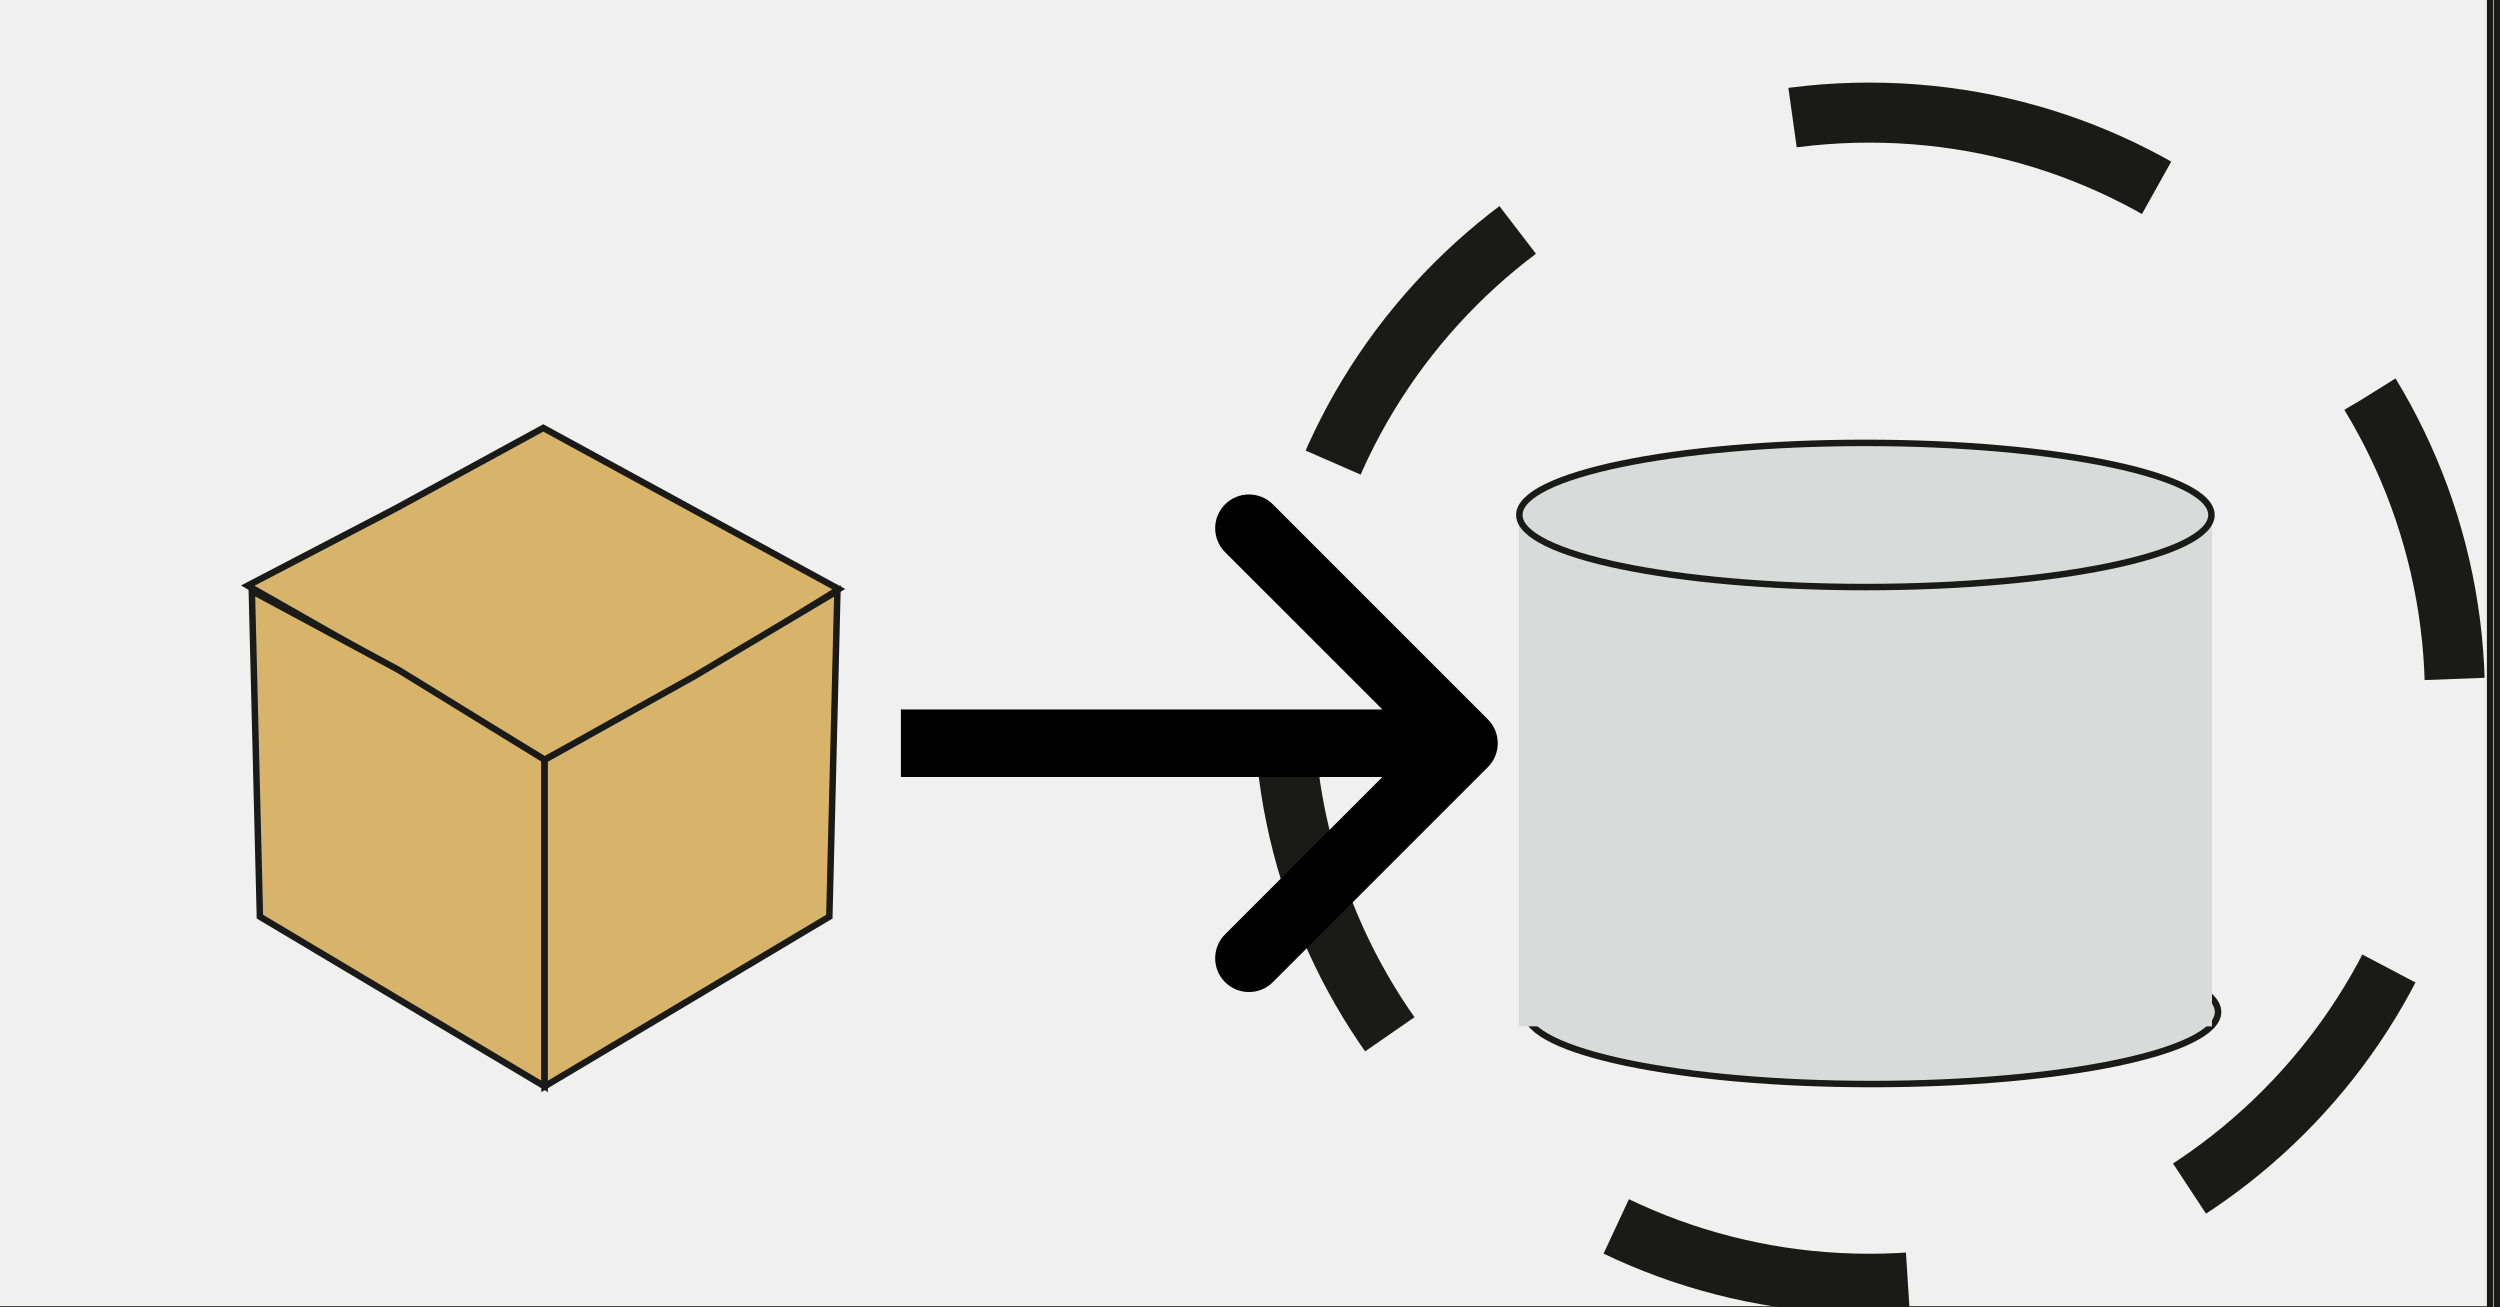
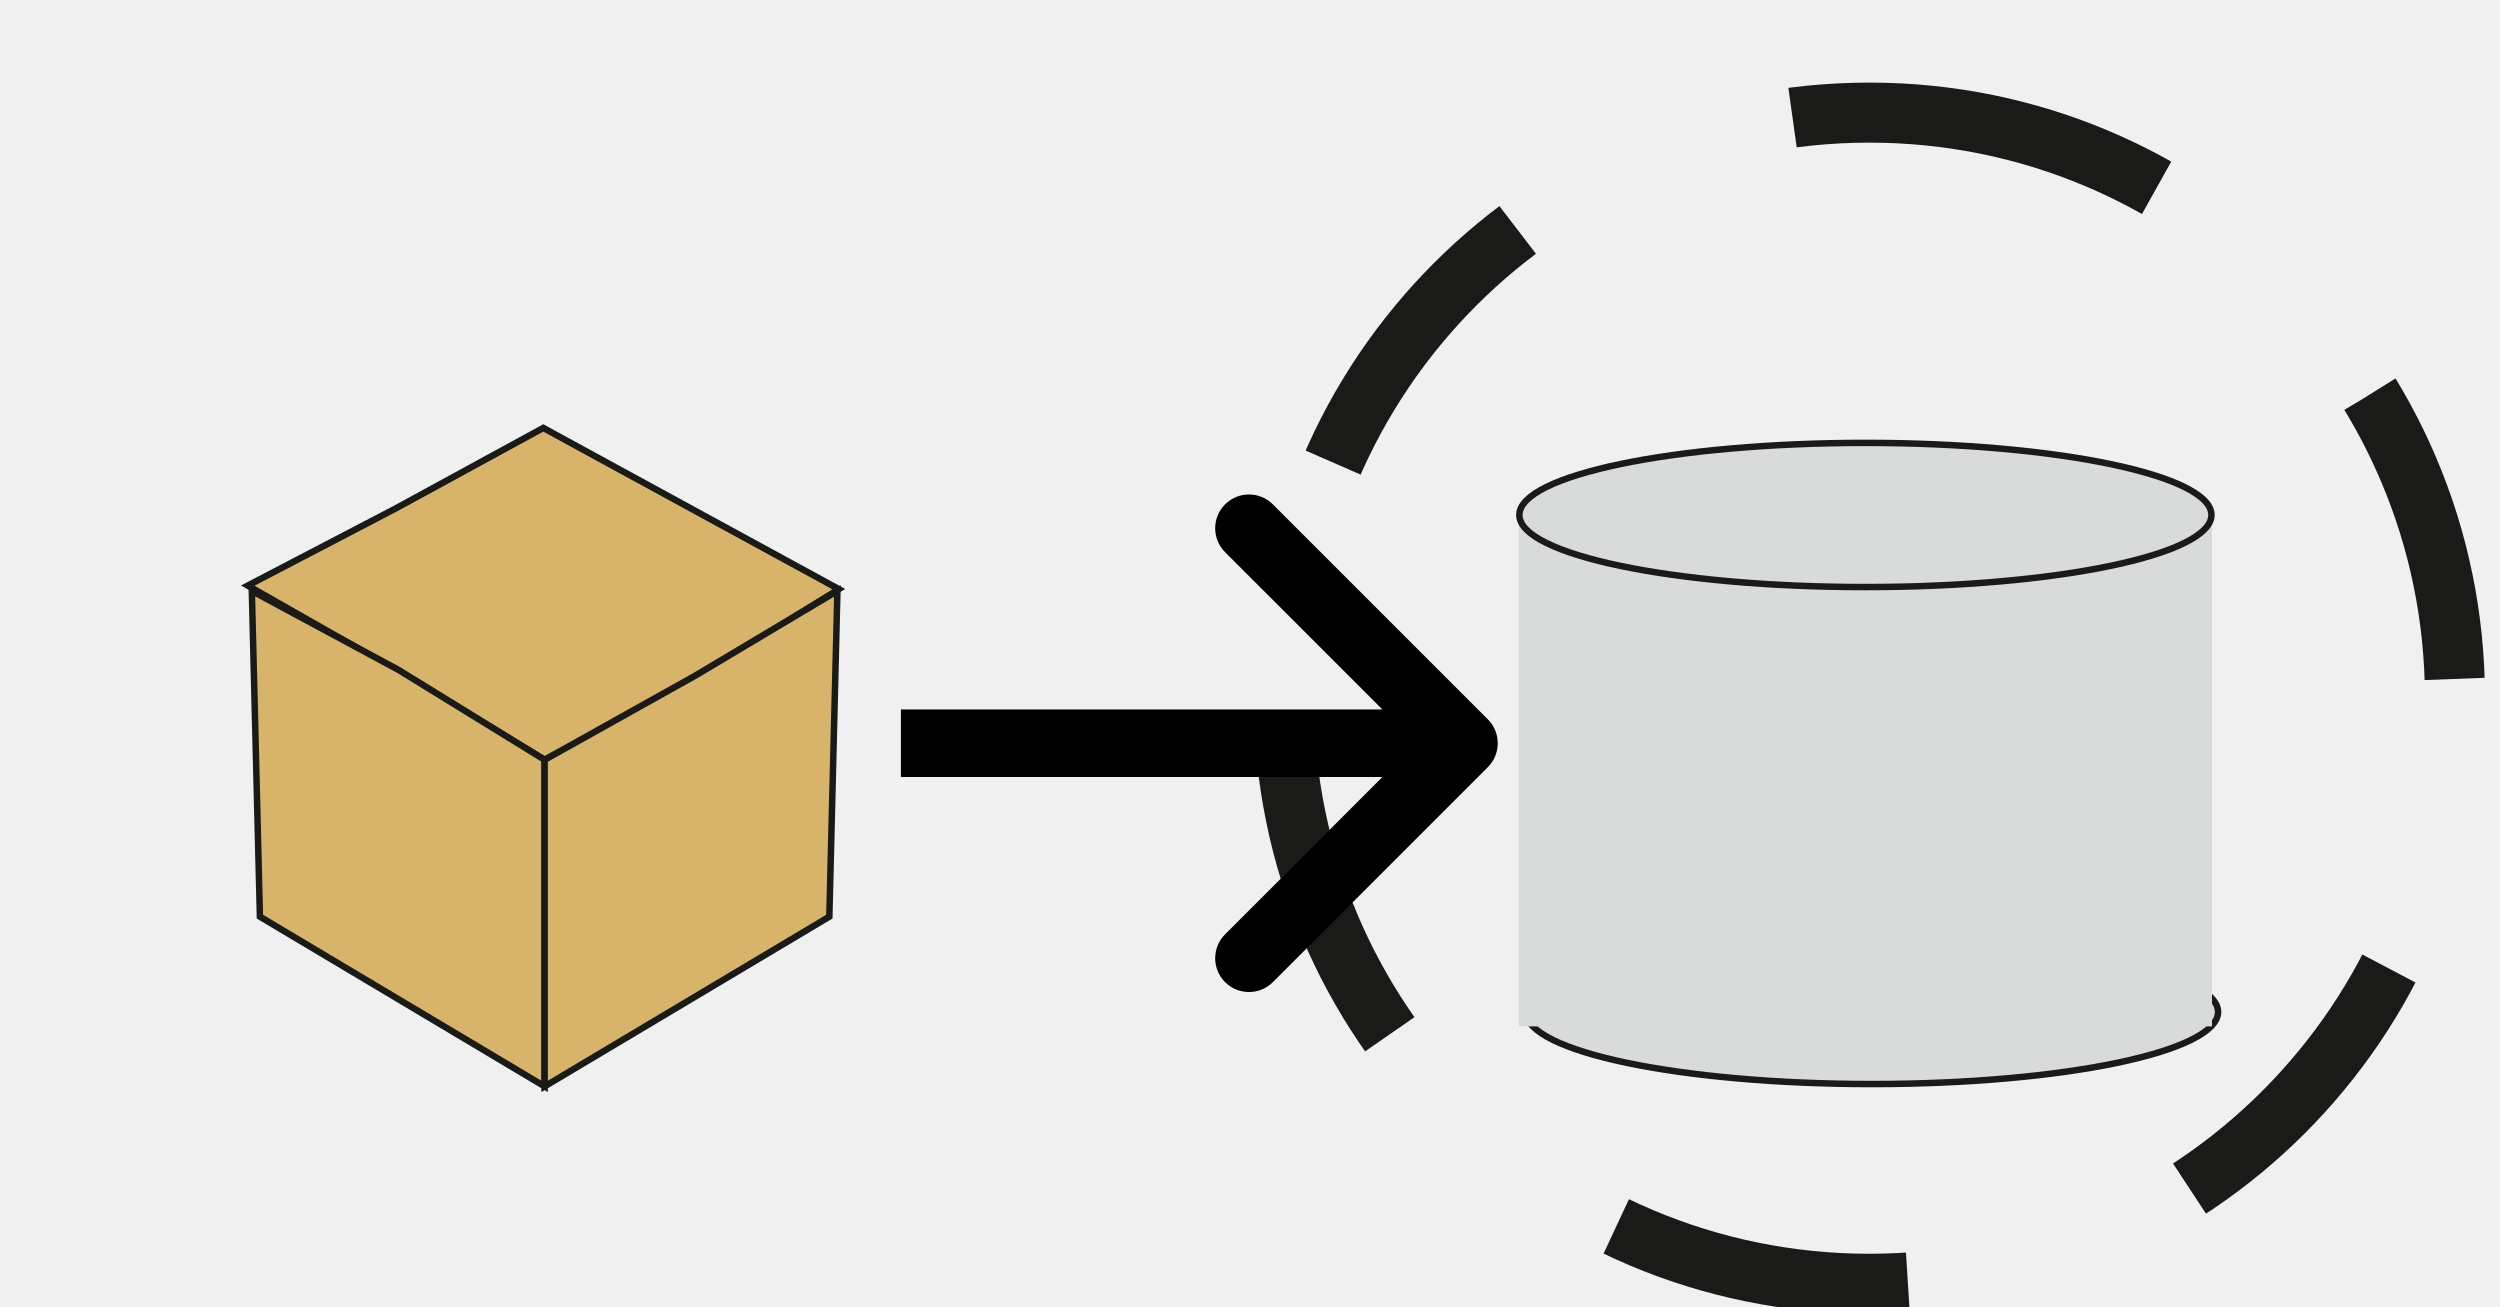
<svg xmlns="http://www.w3.org/2000/svg" width="111" height="58" viewBox="0 0 111 58" fill="none">
  <g clip-path="url(#clip0_2_22765)">
-     <path d="M110.878 -0.54H251.843V58.028H110.878V-0.54Z" stroke="#1A1A18" stroke-width="0.288" stroke-miterlimit="22.926" />
-     <path d="M-0.637 -0.427H110.562V58.14H-0.637V-0.427Z" stroke="#1A1A18" stroke-width="0.288" stroke-miterlimit="22.926" />
    <path d="M83 5C97.359 5 109 16.641 109 31C109 45.359 97.359 57 83 57C68.641 57 57 45.359 57 31C57 16.641 68.641 5 83 5Z" stroke="#1A1A18" stroke-width="2.666" stroke-miterlimit="22.926" stroke-dasharray="13.33 13.33" />
    <path fill-rule="evenodd" clip-rule="evenodd" d="M83.117 41.73C91.603 41.73 98.482 43.163 98.482 44.931C98.482 46.699 91.603 48.132 83.117 48.132C74.631 48.132 67.752 46.699 67.752 44.931C67.752 43.163 74.631 41.73 83.117 41.73Z" fill="#D9DADA" />
    <path d="M83.117 41.73C91.603 41.73 98.482 43.163 98.482 44.931C98.482 46.699 91.603 48.132 83.117 48.132C74.631 48.132 67.752 46.699 67.752 44.931C67.752 43.163 74.631 41.73 83.117 41.73Z" stroke="#1A1A18" stroke-width="0.288" stroke-miterlimit="22.926" />
    <path fill-rule="evenodd" clip-rule="evenodd" d="M67.432 23.023H98.213V45.571H67.432V23.023Z" fill="#D9DADA" />
    <path fill-rule="evenodd" clip-rule="evenodd" d="M82.823 19.664C91.309 19.664 98.188 21.097 98.188 22.865C98.188 24.633 91.309 26.066 82.823 26.066C74.337 26.066 67.459 24.633 67.459 22.865C67.459 21.097 74.337 19.664 82.823 19.664Z" fill="#D9DADA" />
    <path d="M82.823 19.664C91.309 19.664 98.188 21.097 98.188 22.865C98.188 24.633 91.309 26.066 82.823 26.066C74.337 26.066 67.459 24.633 67.459 22.865C67.459 21.097 74.337 19.664 82.823 19.664Z" stroke="#1A1A18" stroke-width="0.288" stroke-miterlimit="22.926" />
    <path d="M24.121 19L30.681 22.579L37.242 26.157L30.681 30.236L24.181 33.736L17.561 29.736L11 26L17.561 22.579L24.121 19Z" fill="#D7B469" stroke="#1A1A18" stroke-width="0.288" stroke-miterlimit="22.926" />
    <path d="M11.54 40.7L11.361 33.468L11.181 26.236L17.681 29.736L24.181 33.736V40.736V48.236L17.861 44.468L11.54 40.7Z" fill="#D7B469" stroke="#1A1A18" stroke-width="0.288" stroke-miterlimit="22.926" />
    <path d="M24.181 33.736L30.861 30.004L37.181 26.236L37.002 33.468L36.822 40.7L30.502 44.468L24.181 48.236V41.236V33.736Z" fill="#D7B469" stroke="#1A1A18" stroke-width="0.288" stroke-miterlimit="22.926" />
    <path d="M66.061 34.061C66.646 33.475 66.646 32.525 66.061 31.939L56.515 22.393C55.929 21.808 54.979 21.808 54.393 22.393C53.808 22.979 53.808 23.929 54.393 24.515L62.879 33L54.393 41.485C53.808 42.071 53.808 43.021 54.393 43.607C54.979 44.192 55.929 44.192 56.515 43.607L66.061 34.061ZM40 34.5H65V31.5H40V34.5Z" fill="black" />
  </g>
  <defs>
    <clipPath id="clip0_2_22765">
      <rect width="1122.52" height="1587.4" fill="white" transform="translate(-366 -243)" />
    </clipPath>
  </defs>
</svg>
